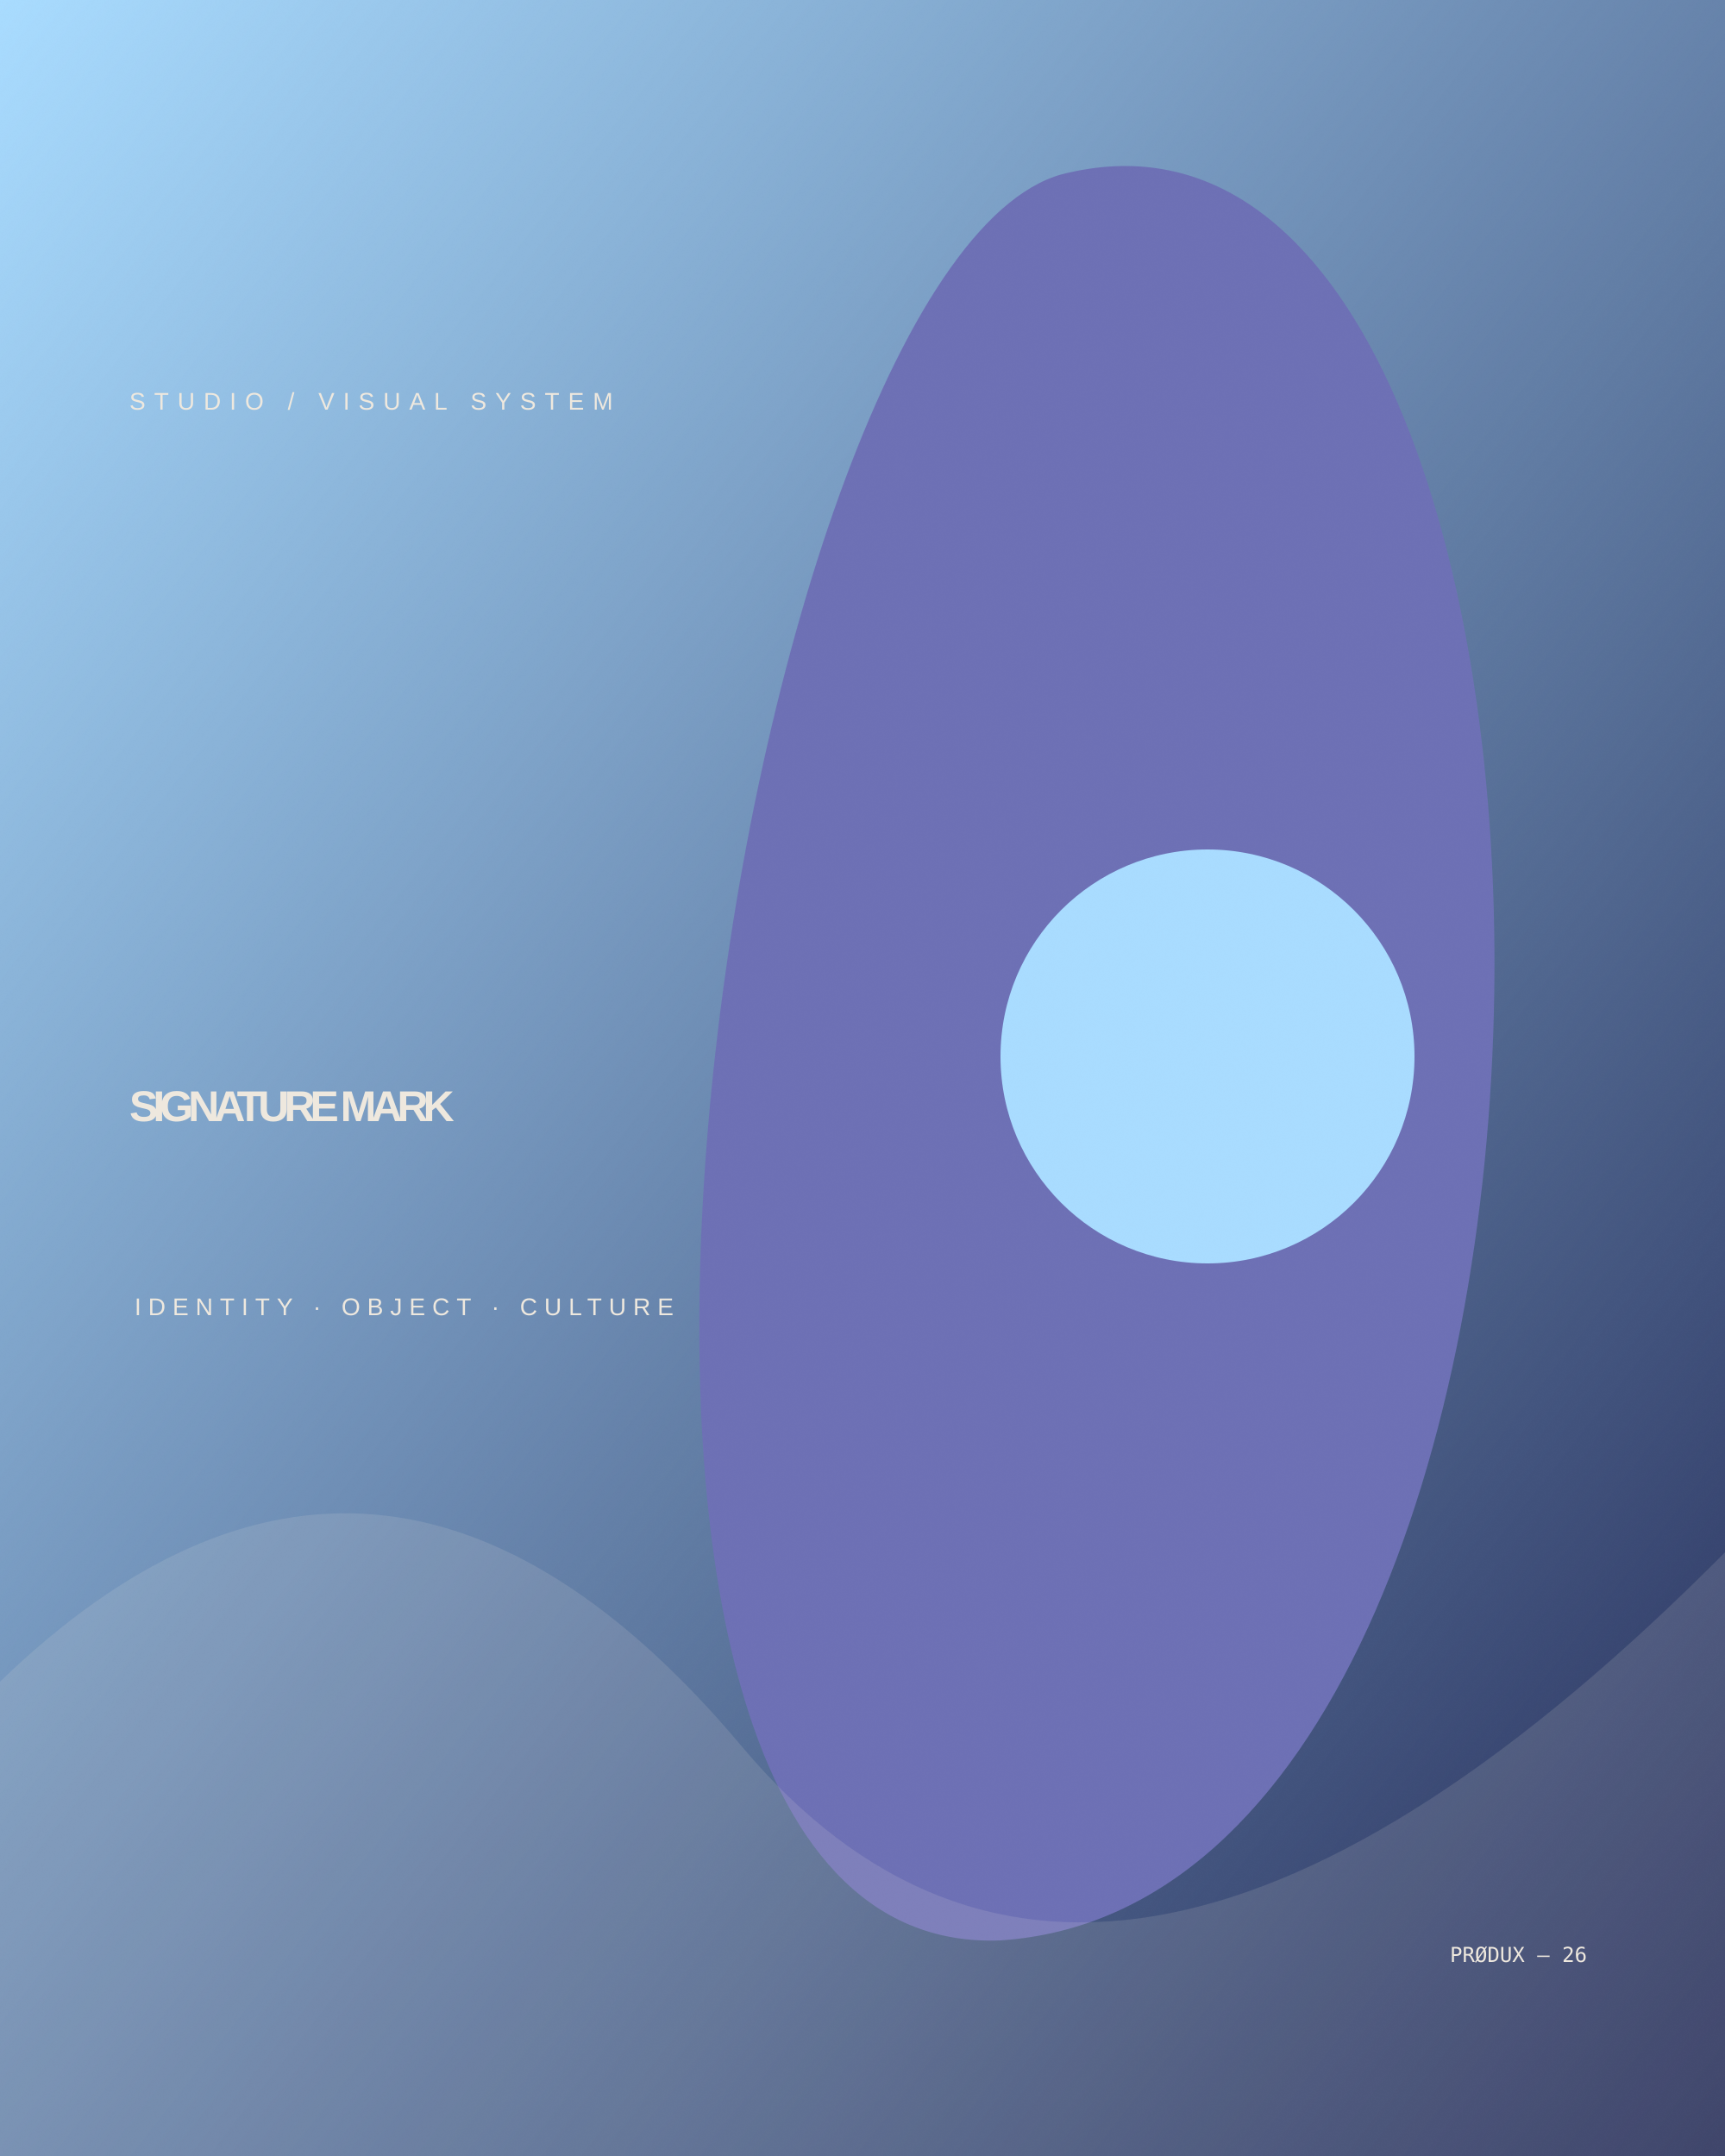
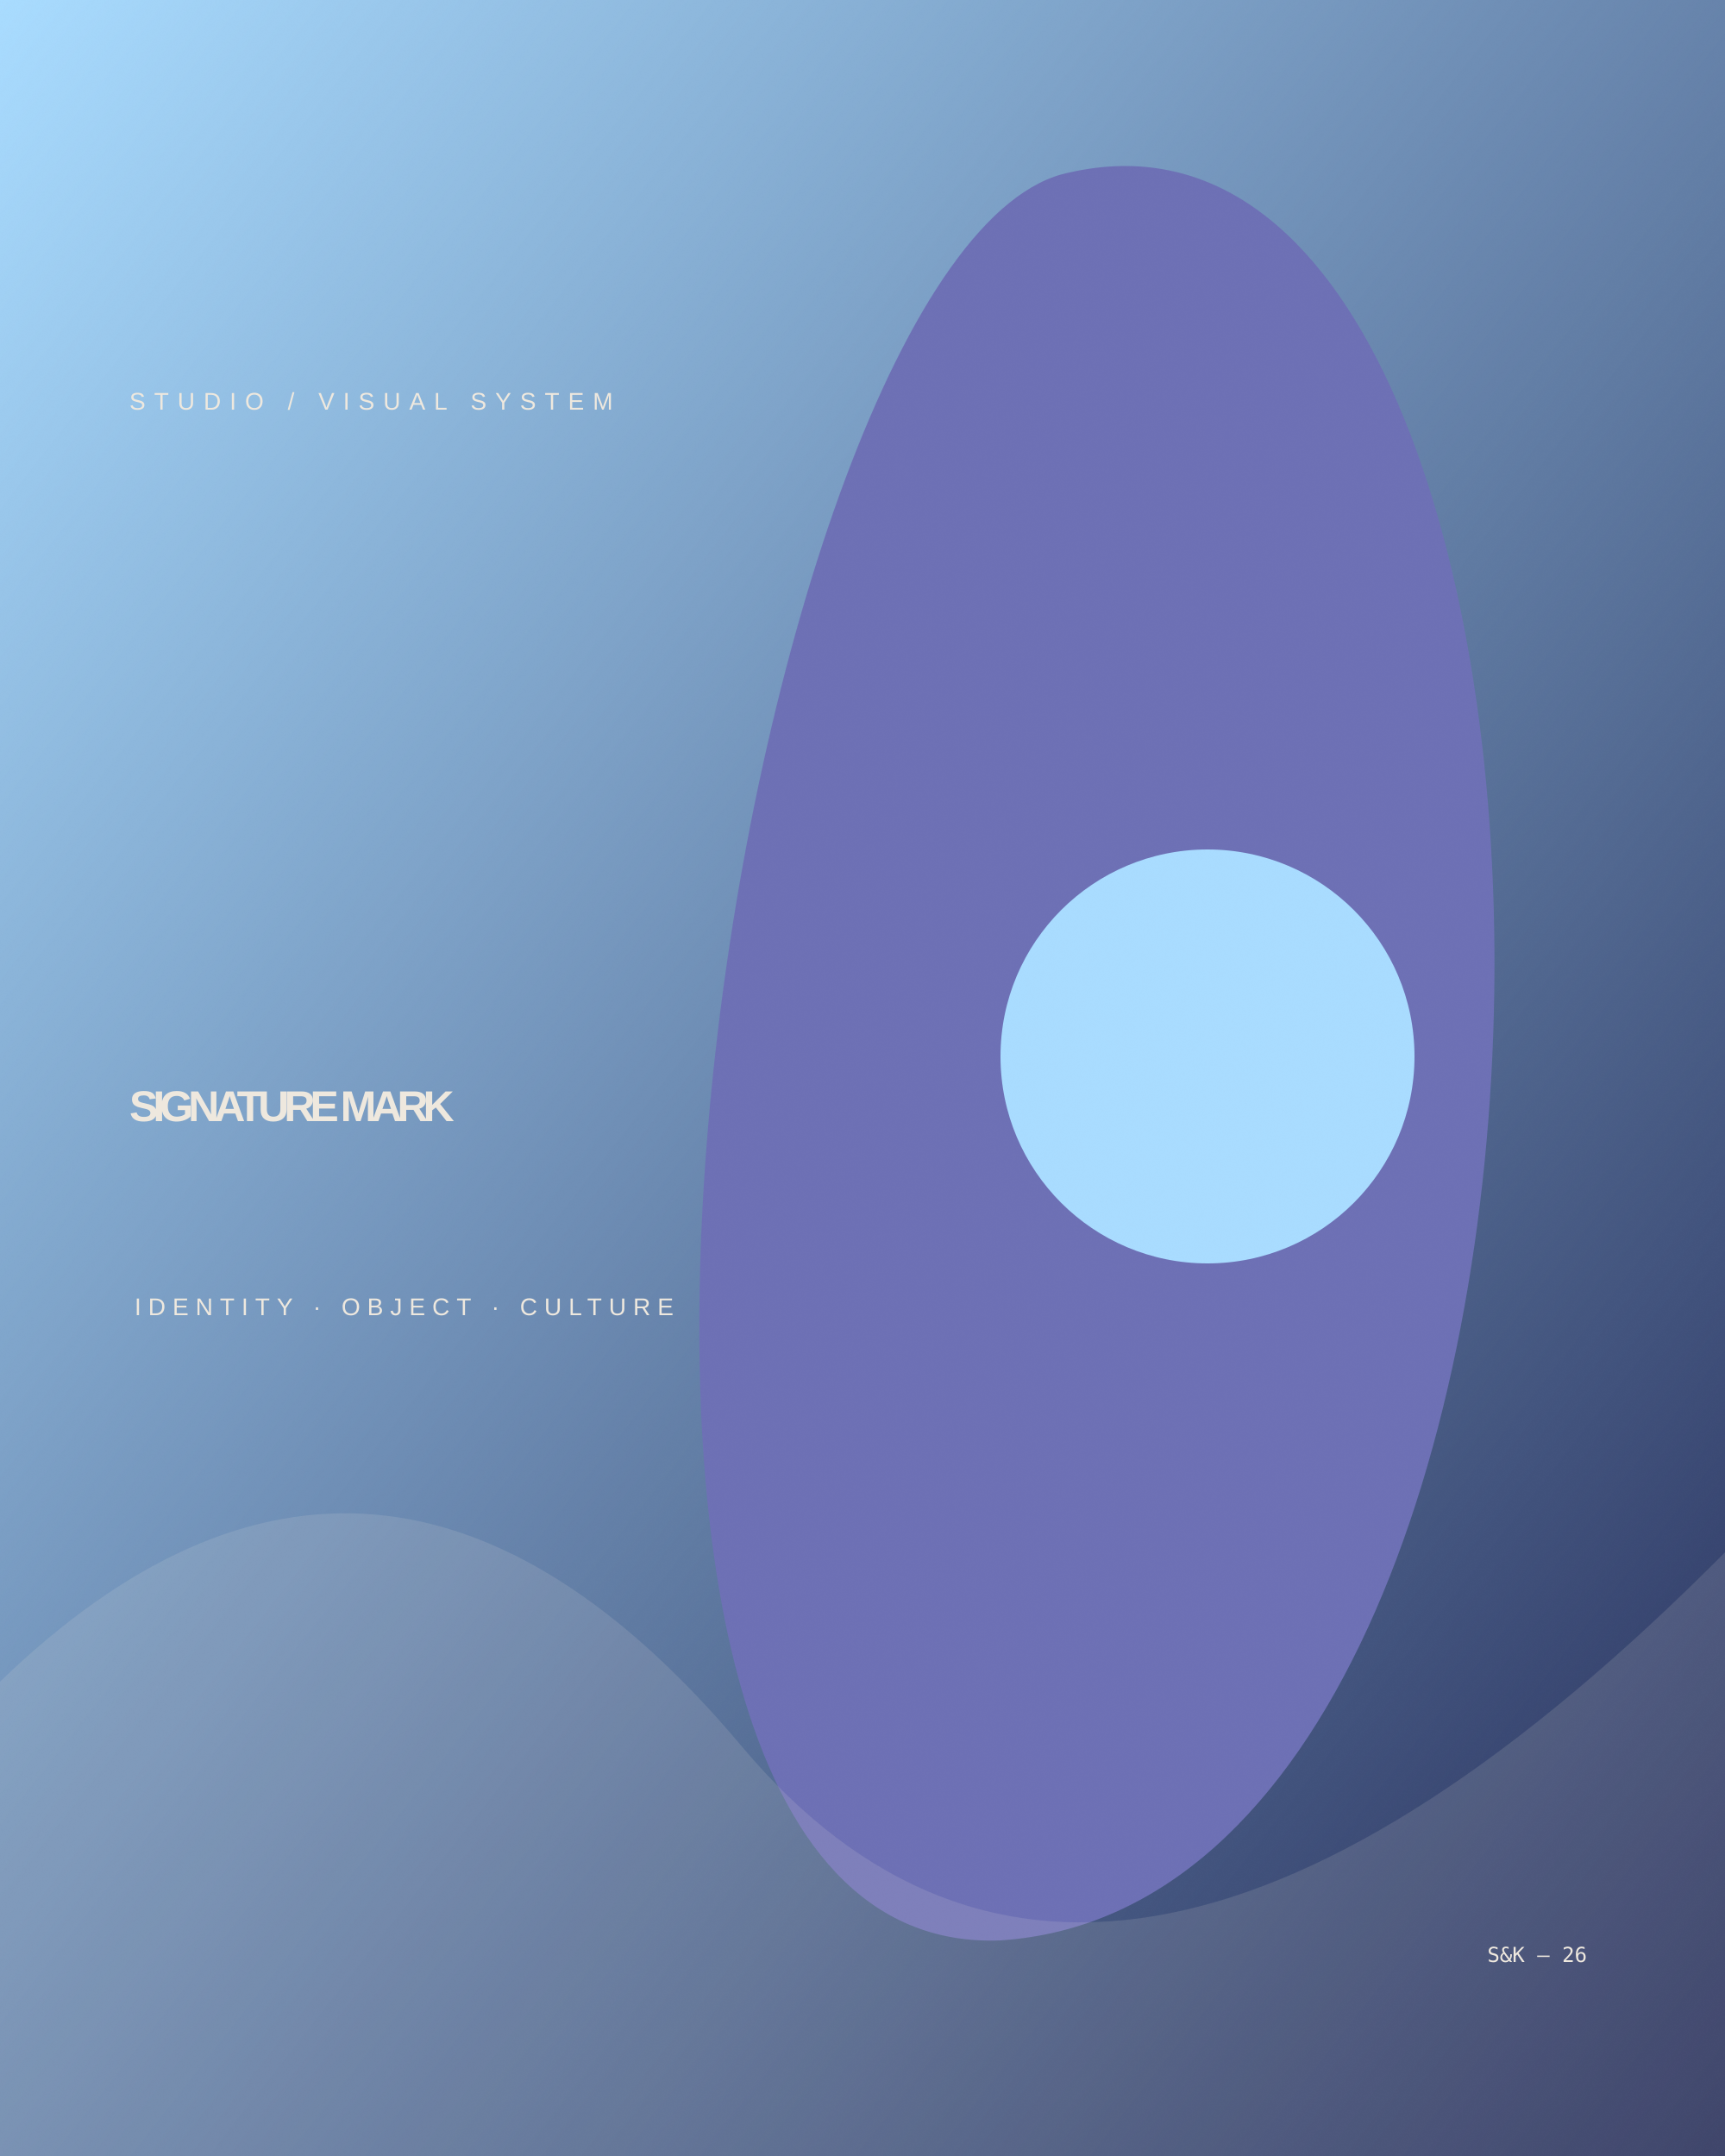
<svg xmlns="http://www.w3.org/2000/svg" width="1000" height="1250" viewBox="0 0 1000 1250">
  <defs>
    <linearGradient id="g" x1="0" y1="0" x2="1" y2="1">
      <stop stop-color="#a9dcff" />
      <stop offset="1" stop-color="#252d59" />
    </linearGradient>
    <filter id="noise">
      <feTurbulence baseFrequency=".7" numOctaves="2" stitchTiles="stitch" />
      <feColorMatrix values=".4 0 0 0 .2 .4 0 0 0 .2 .4 0 0 0 .2 0 0 0 .12 0" />
    </filter>
  </defs>
  <rect width="100%" height="100%" fill="url(#g)" />
  <path d="M620 100C950 25 960 1100 580 1125C270 1137.5 430 137.5 620 100Z" fill="#6d70b5" />
  <circle cx="700" cy="612.5" r="120" fill="#a9dcff" />
  <path d="M0 975Q220 762.5 430 1012.5T1000 900V1250H0Z" fill="#eee8de" opacity=".13" />
  <rect width="100%" height="100%" filter="url(#noise)" opacity=".14" />
  <text x="75" y="237.5" fill="#eee8de" font-family="Arial,sans-serif" font-size="14" letter-spacing="5">STUDIO / VISUAL SYSTEM</text>
  <text x="75" y="650" fill="#eee8de" font-family="Arial,sans-serif" font-size="25" font-weight="600" letter-spacing="-3">SIGNATURE MARK</text>
  <text x="78" y="762.5" fill="#eee8de" font-family="Arial,sans-serif" font-size="14" letter-spacing="4">IDENTITY · OBJECT · CULTURE</text>
-   <text x="920" y="1137.5" text-anchor="end" fill="#eee8de" font-family="monospace" font-size="12">PRØDUX — 26</text>
+   <text x="920" y="1137.5" text-anchor="end" fill="#eee8de" font-family="monospace" font-size="12">S&amp;K — 26</text>
</svg>
